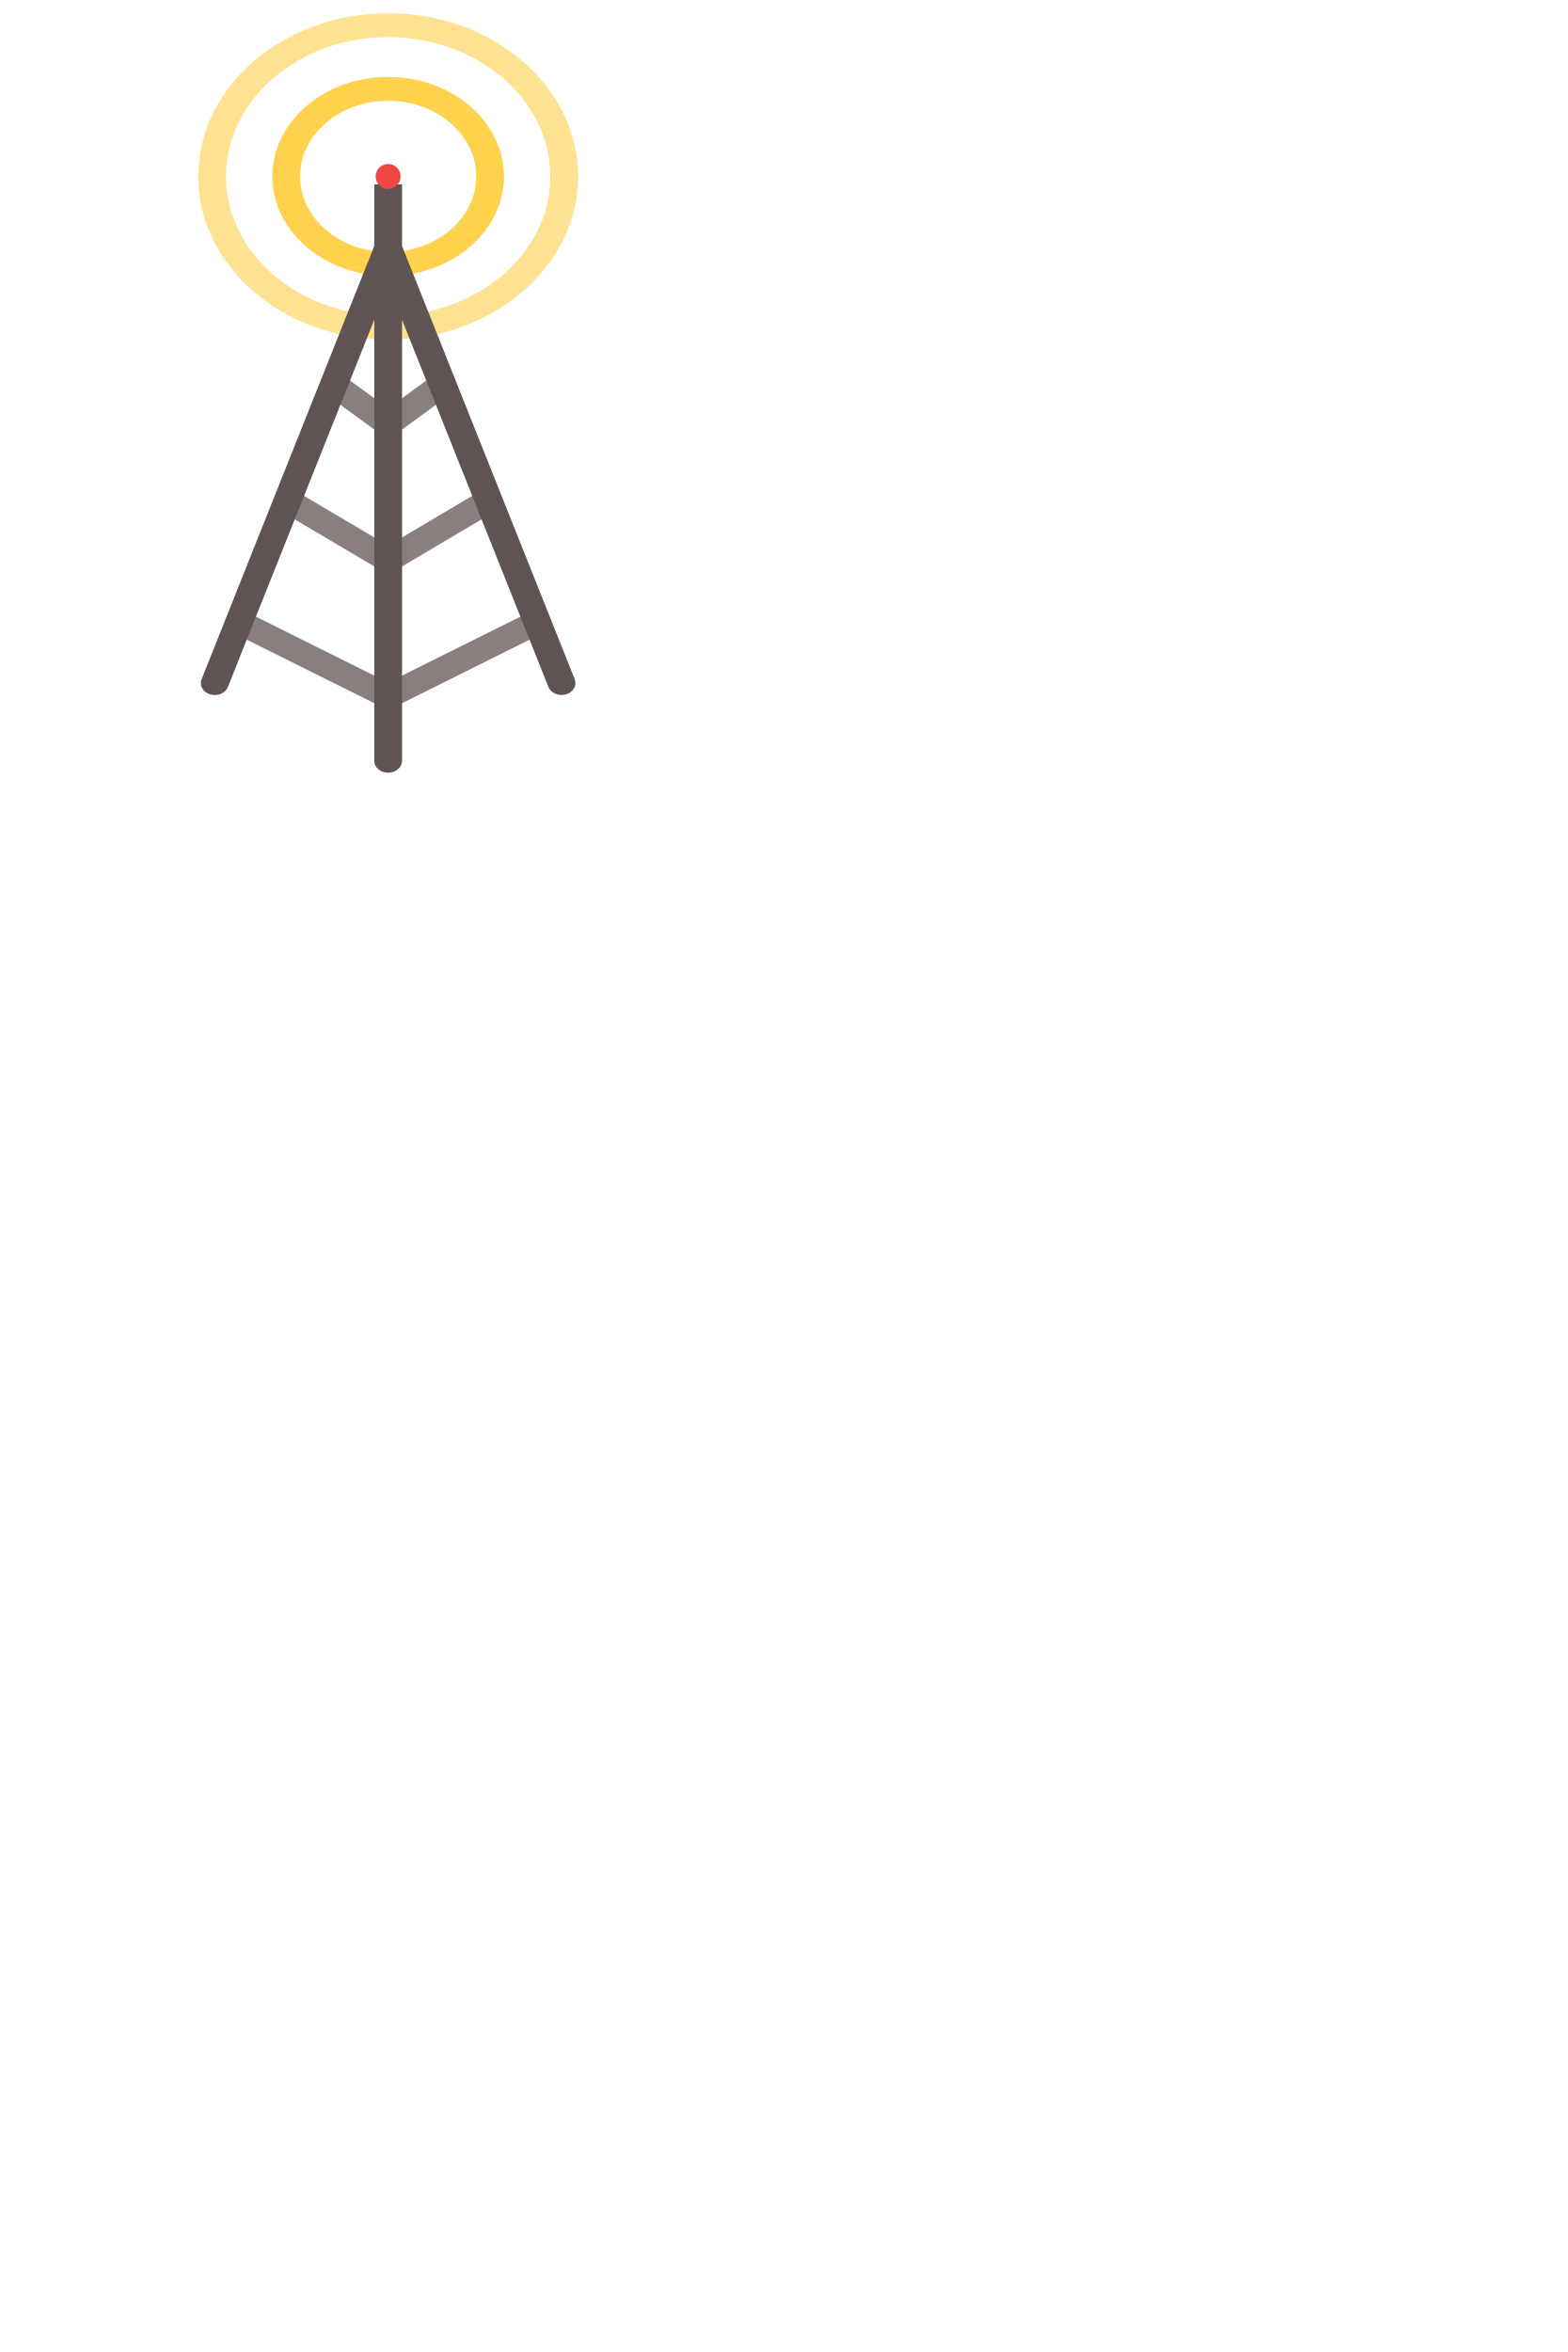
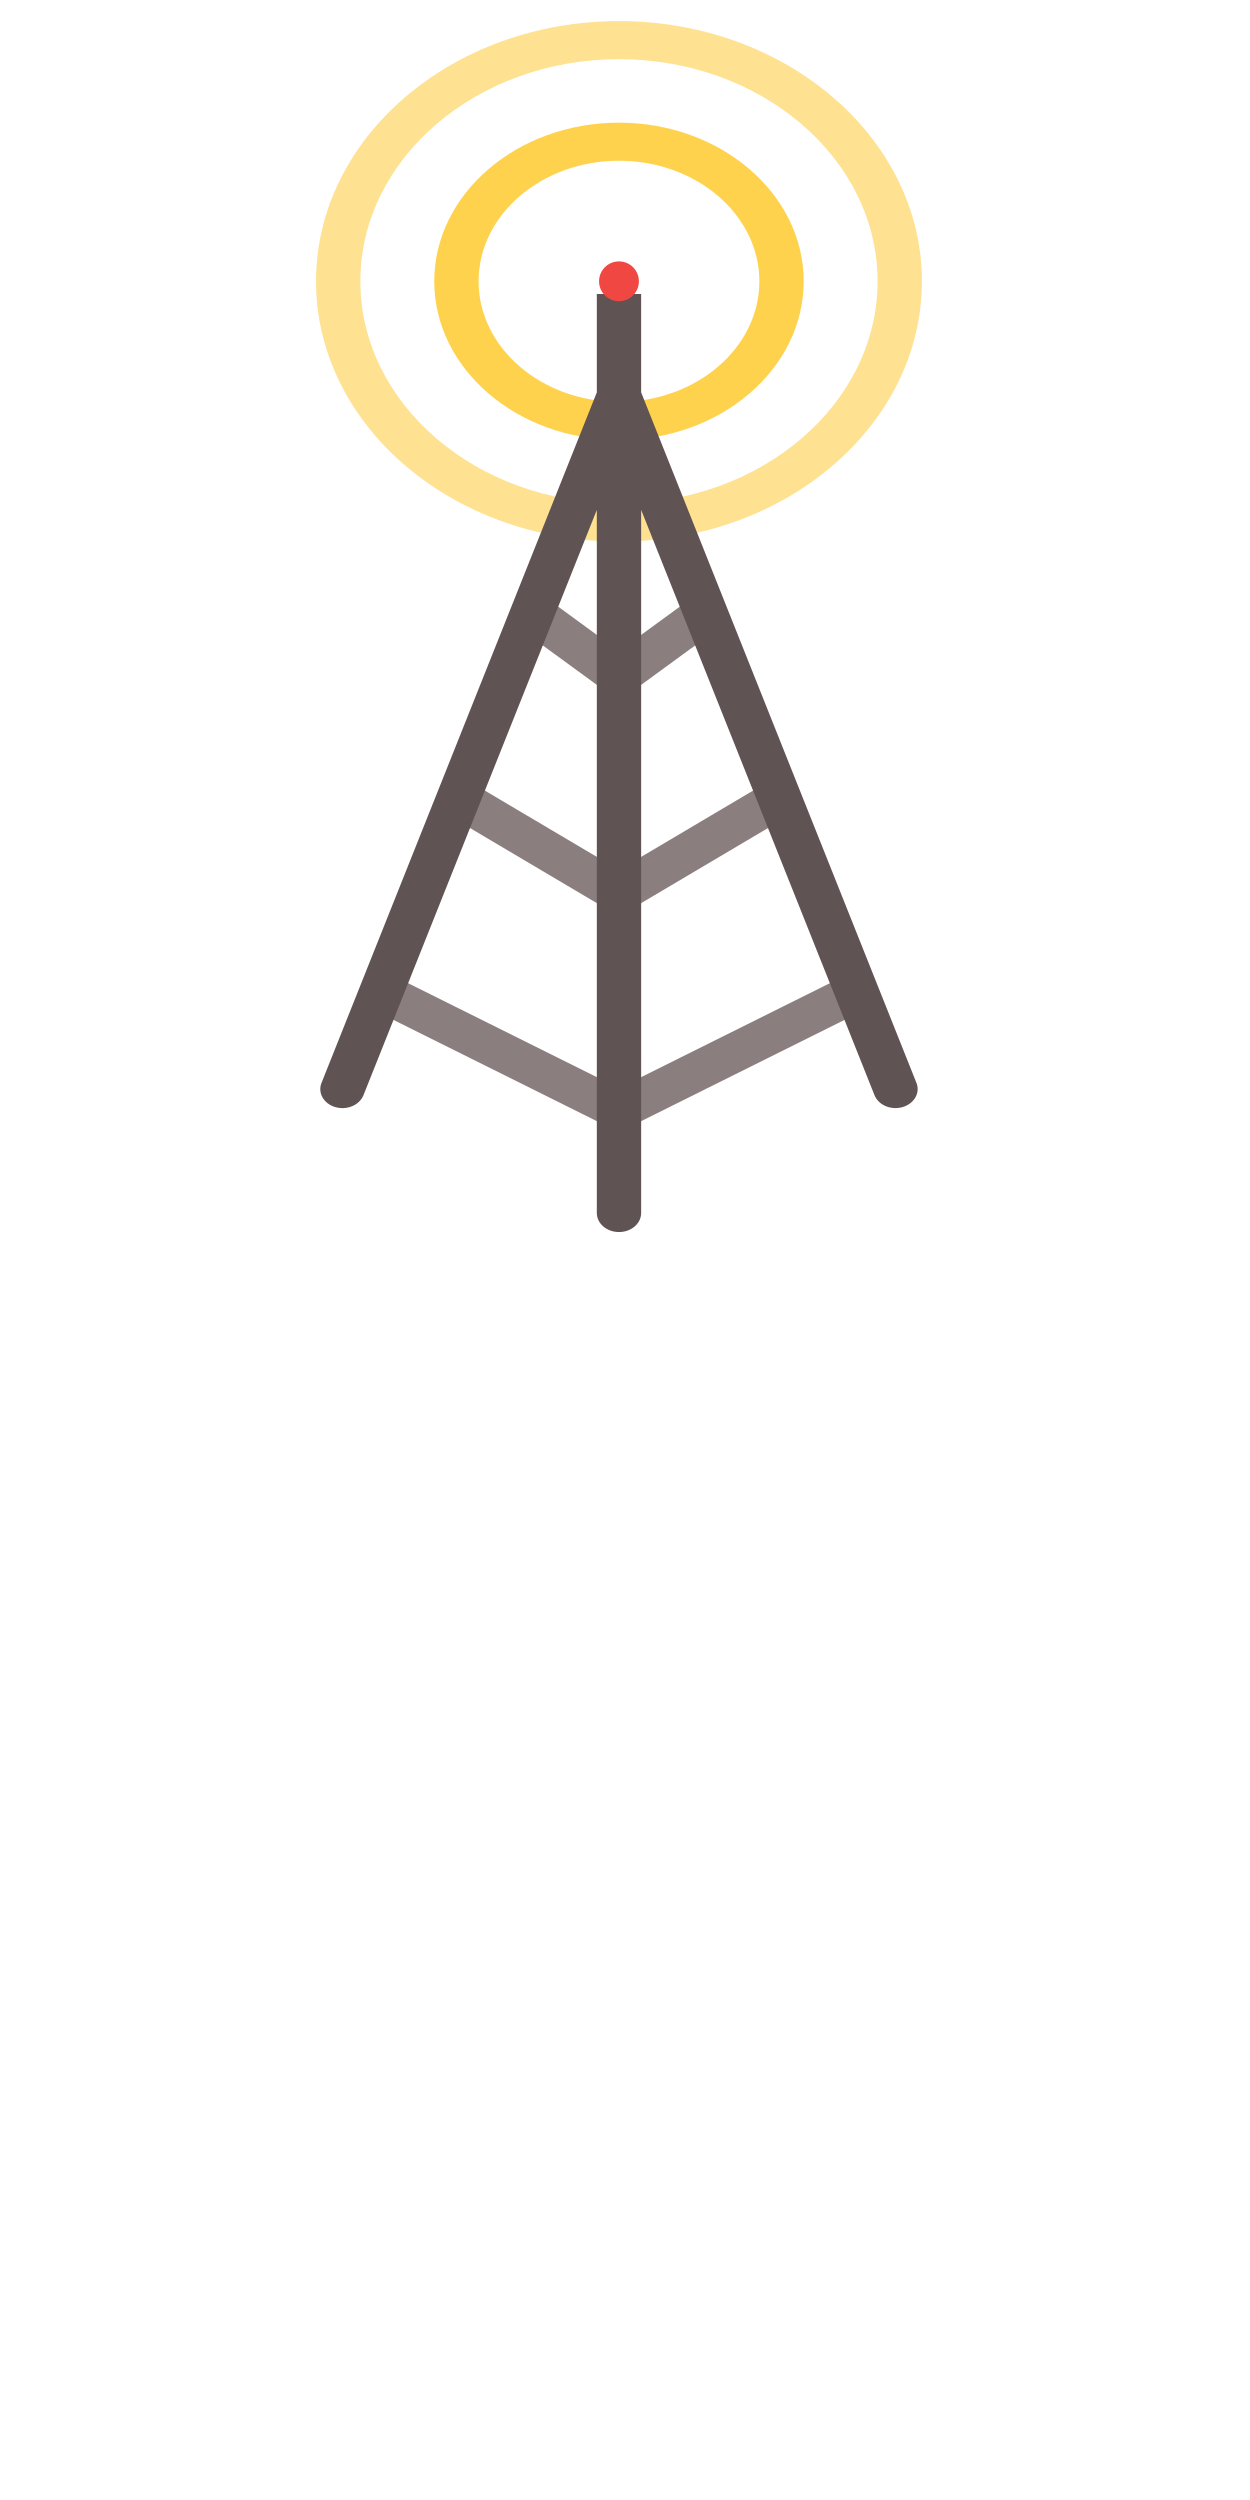
- <svg xmlns="http://www.w3.org/2000/svg" width="200%" height="300%" viewBox="0 0 256 384">
+ <svg xmlns="http://www.w3.org/2000/svg" width="100%" height="200%" viewBox="0 0 128 256">
  <g>
    <g id="svg_9">
      <g id="svg_1">
        <path id="svg_2" fill="#8B7E7F" d="m63.383,71.179c-0.523,0 -1.047,-0.155 -1.47,-0.464l-8.871,-6.479l2.941,-2.971l7.4,5.405l7.4,-5.404l2.941,2.971l-8.87,6.478c-0.424,0.309 -0.947,0.464 -1.471,0.464z" />
        <path id="svg_3" fill="#8B7E7F" d="m63.383,93.406c-0.45,0 -0.9,-0.115 -1.288,-0.344l-16.436,-9.732c-1.032,-0.611 1.544,-3.822 2.577,-3.211l15.148,8.969l15.147,-8.968c1.032,-0.611 3.608,2.6 2.577,3.211l-16.435,9.731c-0.389,0.229 -0.839,0.344 -1.289,0.344z" />
        <path id="svg_4" fill="#8B7E7F" d="m63.383,115.632c-0.393,0 -0.786,-0.088 -1.138,-0.263l-24.344,-12.119c-1.085,-0.54 1.192,-3.914 2.276,-3.374l23.205,11.553l23.206,-11.553c1.084,-0.54 3.361,2.834 2.276,3.374l-24.344,12.12c-0.352,0.175 -0.745,0.263 -1.138,0.263z" />
      </g>
      <path id="svg_5" fill="#FEE191" d="m63.383,55.452c-17.105,0 -31.021,-11.953 -31.021,-26.646s13.916,-26.646 31.021,-26.646s31.021,11.953 31.021,26.646s-13.916,26.646 -31.021,26.646zm0,-49.392c-14.602,0 -26.481,10.204 -26.481,22.746s11.879,22.746 26.481,22.746s26.481,-10.204 26.481,-22.746s-11.879,-22.746 -26.481,-22.746z" />
      <path id="svg_6" fill="#FFD24D" d="m63.383,45.054c-10.43,0 -18.915,-7.289 -18.915,-16.247s8.485,-16.247 18.915,-16.247s18.915,7.289 18.915,16.247s-8.485,16.247 -18.915,16.247zm0,-28.595c-7.927,0 -14.375,5.54 -14.375,12.348s6.449,12.348 14.375,12.348s14.375,-5.54 14.375,-12.348s-6.449,-12.348 -14.375,-12.348z" />
      <path id="svg_7" fill="#605353" d="m93.843,110.886l-28.19,-70.707l0,-10.073l-4.539,0l0,10.074l-28.193,70.712c-0.406,1.019 0.226,2.127 1.412,2.476c0.244,0.071 0.492,0.106 0.736,0.106c0.943,0 1.825,-0.509 2.147,-1.318l23.898,-59.94l0,71.996c0,1.077 1.016,1.95 2.27,1.95c1.254,0 2.27,-0.873 2.27,-1.95l0,-71.996l23.896,59.934c0.407,1.018 1.697,1.562 2.883,1.213c1.186,-0.349 1.818,-1.457 1.412,-2.476z" stroke-opacity="0" />
      <circle id="svg_8" fill="#F14742" r="2.04" cy="28.806" cx="63.383" />
    </g>
  </g>
</svg>
